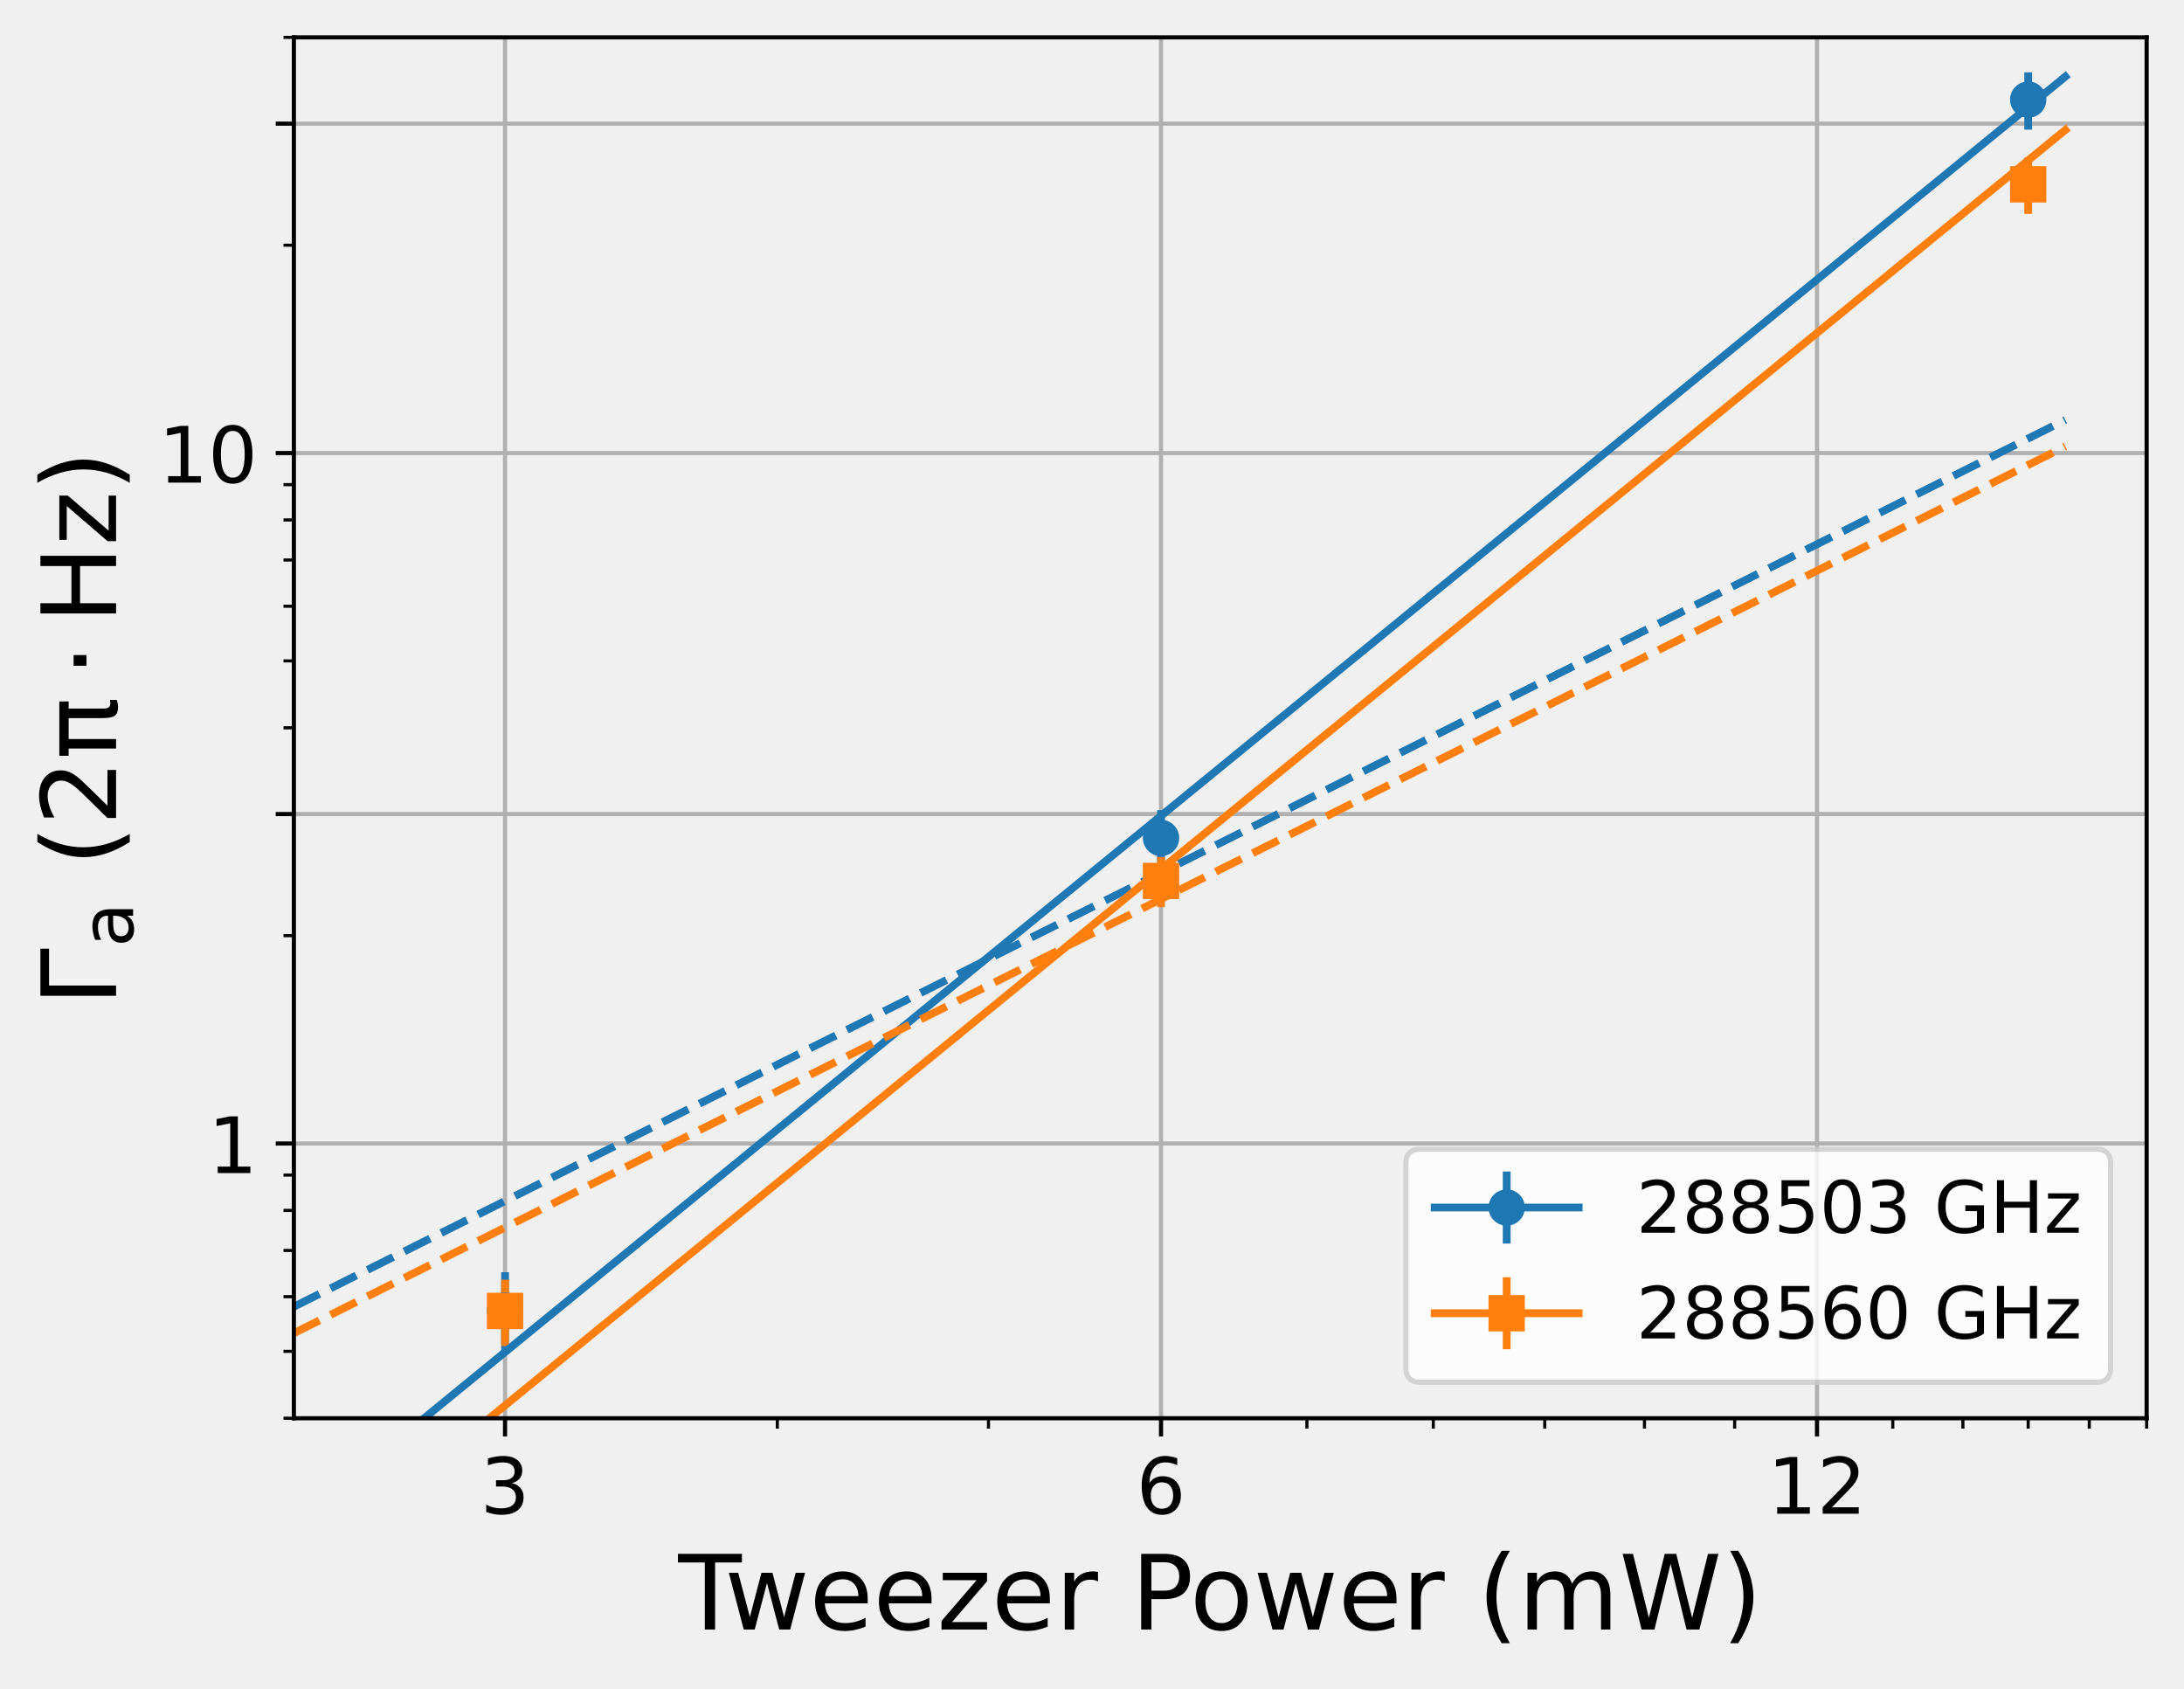
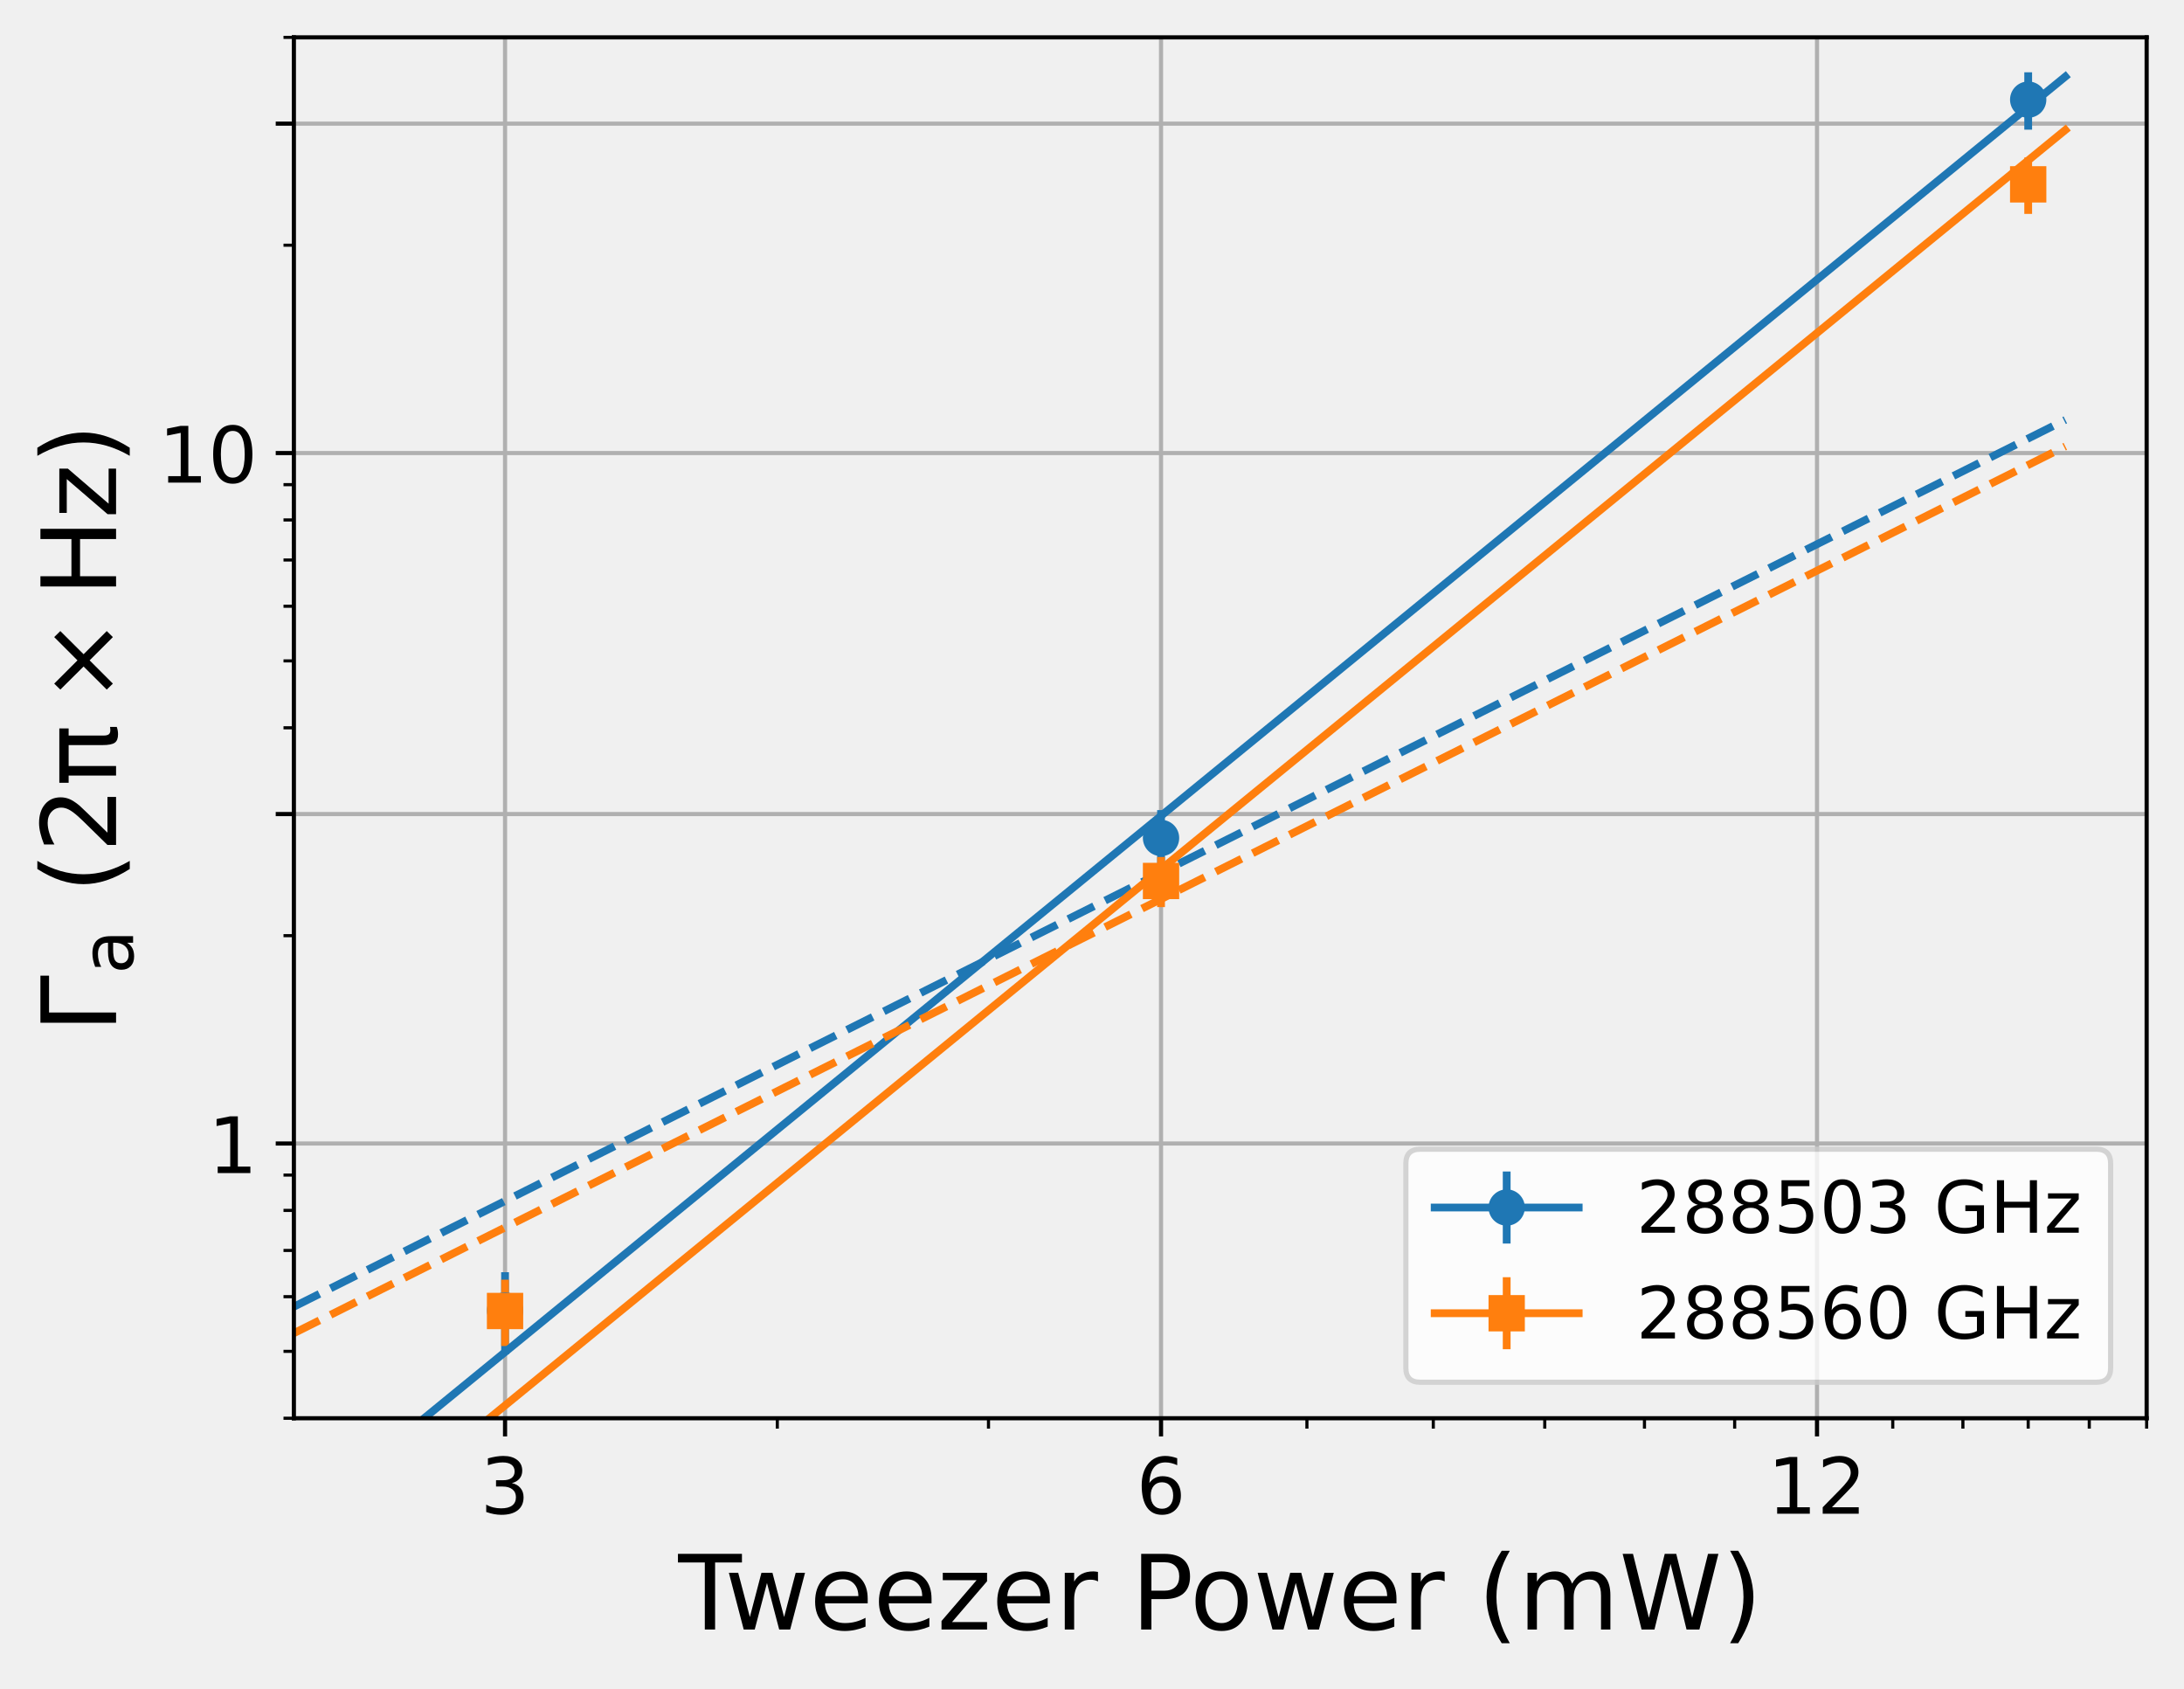
<svg xmlns="http://www.w3.org/2000/svg" xmlns:xlink="http://www.w3.org/1999/xlink" height="325.385pt" version="1.1" viewBox="0 0 420.964 325.385" width="420.964pt">
  <defs>
    <style type="text/css">*{stroke-linecap:butt;stroke-linejoin:round;}</style>
  </defs>
  <g id="figure_1">
    <g id="patch_1">
      <path d="M 0 325.385  L 420.964 325.385  L 420.964 0  L 0 0  z " style="fill:none;" />
    </g>
    <g id="axes_1">
      <g id="patch_2">
        <path d="M 56.644 273.312  L 413.764 273.312  L 413.764 7.2  L 56.644 7.2  z " style="fill:none;" />
      </g>
      <g id="matplotlib.axis_1">
        <g id="xtick_1">
          <g id="line2d_1">
            <path clip-path="url(#pf7d0f7ad61)" d="M 97.348 273.312  L 97.348 7.2  " style="fill:none;stroke:#b0b0b0;stroke-linecap:square;stroke-width:0.8;" />
          </g>
          <g id="line2d_2">
            <defs>
              <path d="M 0 0  L 0 3.5  " id="m005f0a59be" style="stroke:#000000;stroke-width:0.8;" />
            </defs>
            <g>
              <use style="stroke:#000000;stroke-width:0.8;" x="97.348" xlink:href="#m005f0a59be" y="273.312" />
            </g>
          </g>
          <g id="text_1">
            <g transform="translate(92.57638 291.7097)scale(0.15 -0.15)">
              <defs>
                <path d="M 40.578 39.312  Q 47.656 37.797 51.625 33  Q 55.609 28.219 55.609 21.188  Q 55.609 10.406 48.188 4.484  Q 40.766 -1.422 27.094 -1.422  Q 22.516 -1.422 17.656 -0.516  Q 12.797 0.391 7.625 2.203  L 7.625 11.719  Q 11.719 9.328 16.594 8.109  Q 21.484 6.891 26.812 6.891  Q 36.078 6.891 40.938 10.547  Q 45.797 14.203 45.797 21.188  Q 45.797 27.641 41.281 31.266  Q 36.766 34.906 28.719 34.906  L 20.219 34.906  L 20.219 43.016  L 29.109 43.016  Q 36.375 43.016 40.234 45.922  Q 44.094 48.828 44.094 54.297  Q 44.094 59.906 40.109 62.906  Q 36.141 65.922 28.719 65.922  Q 24.656 65.922 20.016 65.031  Q 15.375 64.156 9.812 62.312  L 9.812 71.094  Q 15.438 72.656 20.344 73.438  Q 25.25 74.219 29.594 74.219  Q 40.828 74.219 47.359 69.109  Q 53.906 64.016 53.906 55.328  Q 53.906 49.266 50.438 45.094  Q 46.969 40.922 40.578 39.312  z " id="DejaVuSans-51" />
              </defs>
              <use xlink:href="#DejaVuSans-51" />
            </g>
          </g>
        </g>
        <g id="xtick_2">
          <g id="line2d_3">
            <path clip-path="url(#pf7d0f7ad61)" d="M 223.788 273.312  L 223.788 7.2  " style="fill:none;stroke:#b0b0b0;stroke-linecap:square;stroke-width:0.8;" />
          </g>
          <g id="line2d_4">
            <g>
              <use style="stroke:#000000;stroke-width:0.8;" x="223.788" xlink:href="#m005f0a59be" y="273.312" />
            </g>
          </g>
          <g id="text_2">
            <g transform="translate(219.0161 291.7097)scale(0.15 -0.15)">
              <defs>
                <path d="M 33.016 40.375  Q 26.375 40.375 22.484 35.828  Q 18.609 31.297 18.609 23.391  Q 18.609 15.531 22.484 10.953  Q 26.375 6.391 33.016 6.391  Q 39.656 6.391 43.531 10.953  Q 47.406 15.531 47.406 23.391  Q 47.406 31.297 43.531 35.828  Q 39.656 40.375 33.016 40.375  z M 52.594 71.297  L 52.594 62.312  Q 48.875 64.062 45.094 64.984  Q 41.312 65.922 37.594 65.922  Q 27.828 65.922 22.672 59.328  Q 17.531 52.734 16.797 39.406  Q 19.672 43.656 24.016 45.922  Q 28.375 48.188 33.594 48.188  Q 44.578 48.188 50.953 41.516  Q 57.328 34.859 57.328 23.391  Q 57.328 12.156 50.688 5.359  Q 44.047 -1.422 33.016 -1.422  Q 20.359 -1.422 13.672 8.266  Q 6.984 17.969 6.984 36.375  Q 6.984 53.656 15.188 63.938  Q 23.391 74.219 37.203 74.219  Q 40.922 74.219 44.703 73.484  Q 48.484 72.75 52.594 71.297  z " id="DejaVuSans-54" />
              </defs>
              <use xlink:href="#DejaVuSans-54" />
            </g>
          </g>
        </g>
        <g id="xtick_3">
          <g id="line2d_5">
            <path clip-path="url(#pf7d0f7ad61)" d="M 350.228 273.312  L 350.228 7.2  " style="fill:none;stroke:#b0b0b0;stroke-linecap:square;stroke-width:0.8;" />
          </g>
          <g id="line2d_6">
            <g>
              <use style="stroke:#000000;stroke-width:0.8;" x="350.228" xlink:href="#m005f0a59be" y="273.312" />
            </g>
          </g>
          <g id="text_3">
            <g transform="translate(340.684 291.7097)scale(0.15 -0.15)">
              <defs>
                <path d="M 12.406 8.297  L 28.516 8.297  L 28.516 63.922  L 10.984 60.406  L 10.984 69.391  L 28.422 72.906  L 38.281 72.906  L 38.281 8.297  L 54.391 8.297  L 54.391 0  L 12.406 0  z " id="DejaVuSans-49" />
                <path d="M 19.188 8.297  L 53.609 8.297  L 53.609 0  L 7.328 0  L 7.328 8.297  Q 12.938 14.109 22.625 23.891  Q 32.328 33.688 34.812 36.531  Q 39.547 41.844 41.422 45.531  Q 43.312 49.219 43.312 52.781  Q 43.312 58.594 39.234 62.25  Q 35.156 65.922 28.609 65.922  Q 23.969 65.922 18.812 64.312  Q 13.672 62.703 7.812 59.422  L 7.812 69.391  Q 13.766 71.781 18.938 73  Q 24.125 74.219 28.422 74.219  Q 39.75 74.219 46.484 68.547  Q 53.219 62.891 53.219 53.422  Q 53.219 48.922 51.531 44.891  Q 49.859 40.875 45.406 35.406  Q 44.188 33.984 37.641 27.219  Q 31.109 20.453 19.188 8.297  z " id="DejaVuSans-50" />
              </defs>
              <use xlink:href="#DejaVuSans-49" />
              <use x="63.623" xlink:href="#DejaVuSans-50" />
            </g>
          </g>
        </g>
        <g id="xtick_4">
          <g id="line2d_7">
            <defs>
              <path d="M 0 0  L 0 2  " id="m6449f80ab4" style="stroke:#000000;stroke-width:0.6;" />
            </defs>
            <g>
              <use style="stroke:#000000;stroke-width:0.6;" x="149.825" xlink:href="#m6449f80ab4" y="273.312" />
            </g>
          </g>
        </g>
        <g id="xtick_5">
          <g id="line2d_8">
            <g>
              <use style="stroke:#000000;stroke-width:0.6;" x="190.53" xlink:href="#m6449f80ab4" y="273.312" />
            </g>
          </g>
        </g>
        <g id="xtick_6">
          <g id="line2d_9">
            <g>
              <use style="stroke:#000000;stroke-width:0.6;" x="251.907" xlink:href="#m6449f80ab4" y="273.312" />
            </g>
          </g>
        </g>
        <g id="xtick_7">
          <g id="line2d_10">
            <g>
              <use style="stroke:#000000;stroke-width:0.6;" x="276.265" xlink:href="#m6449f80ab4" y="273.312" />
            </g>
          </g>
        </g>
        <g id="xtick_8">
          <g id="line2d_11">
            <g>
              <use style="stroke:#000000;stroke-width:0.6;" x="297.751" xlink:href="#m6449f80ab4" y="273.312" />
            </g>
          </g>
        </g>
        <g id="xtick_9">
          <g id="line2d_12">
            <g>
              <use style="stroke:#000000;stroke-width:0.6;" x="316.97" xlink:href="#m6449f80ab4" y="273.312" />
            </g>
          </g>
        </g>
        <g id="xtick_10">
          <g id="line2d_13">
            <g>
              <use style="stroke:#000000;stroke-width:0.6;" x="334.356" xlink:href="#m6449f80ab4" y="273.312" />
            </g>
          </g>
        </g>
        <g id="xtick_11">
          <g id="line2d_14">
            <g>
              <use style="stroke:#000000;stroke-width:0.6;" x="364.829" xlink:href="#m6449f80ab4" y="273.312" />
            </g>
          </g>
        </g>
        <g id="xtick_12">
          <g id="line2d_15">
            <g>
              <use style="stroke:#000000;stroke-width:0.6;" x="378.347" xlink:href="#m6449f80ab4" y="273.312" />
            </g>
          </g>
        </g>
        <g id="xtick_13">
          <g id="line2d_16">
            <g>
              <use style="stroke:#000000;stroke-width:0.6;" x="390.932" xlink:href="#m6449f80ab4" y="273.312" />
            </g>
          </g>
        </g>
        <g id="xtick_14">
          <g id="line2d_17">
            <g>
              <use style="stroke:#000000;stroke-width:0.6;" x="402.705" xlink:href="#m6449f80ab4" y="273.312" />
            </g>
          </g>
        </g>
        <g id="xtick_15">
          <g id="line2d_18">
            <g>
              <use style="stroke:#000000;stroke-width:0.6;" x="413.764" xlink:href="#m6449f80ab4" y="273.312" />
            </g>
          </g>
        </g>
        <g id="text_4">
          <g transform="translate(130.7334 314.0261)scale(0.2 -0.2)">
            <defs>
              <path d="M -0.297 72.906  L 61.375 72.906  L 61.375 64.594  L 35.5 64.594  L 35.5 0  L 25.594 0  L 25.594 64.594  L -0.297 64.594  z " id="DejaVuSans-84" />
              <path d="M 4.203 54.688  L 13.188 54.688  L 24.422 12.016  L 35.594 54.688  L 46.188 54.688  L 57.422 12.016  L 68.609 54.688  L 77.594 54.688  L 63.281 0  L 52.688 0  L 40.922 44.828  L 29.109 0  L 18.5 0  z " id="DejaVuSans-119" />
              <path d="M 56.203 29.594  L 56.203 25.203  L 14.891 25.203  Q 15.484 15.922 20.484 11.062  Q 25.484 6.203 34.422 6.203  Q 39.594 6.203 44.453 7.469  Q 49.312 8.734 54.109 11.281  L 54.109 2.781  Q 49.266 0.734 44.188 -0.344  Q 39.109 -1.422 33.891 -1.422  Q 20.797 -1.422 13.156 6.188  Q 5.516 13.812 5.516 26.812  Q 5.516 40.234 12.766 48.109  Q 20.016 56 32.328 56  Q 43.359 56 49.781 48.891  Q 56.203 41.797 56.203 29.594  z M 47.219 32.234  Q 47.125 39.594 43.094 43.984  Q 39.062 48.391 32.422 48.391  Q 24.906 48.391 20.391 44.141  Q 15.875 39.891 15.188 32.172  z " id="DejaVuSans-101" />
              <path d="M 5.516 54.688  L 48.188 54.688  L 48.188 46.484  L 14.406 7.172  L 48.188 7.172  L 48.188 0  L 4.297 0  L 4.297 8.203  L 38.094 47.516  L 5.516 47.516  z " id="DejaVuSans-122" />
              <path d="M 41.109 46.297  Q 39.594 47.172 37.812 47.578  Q 36.031 48 33.891 48  Q 26.266 48 22.188 43.047  Q 18.109 38.094 18.109 28.812  L 18.109 0  L 9.078 0  L 9.078 54.688  L 18.109 54.688  L 18.109 46.188  Q 20.953 51.172 25.484 53.578  Q 30.031 56 36.531 56  Q 37.453 56 38.578 55.875  Q 39.703 55.766 41.062 55.516  z " id="DejaVuSans-114" />
              <path id="DejaVuSans-32" />
              <path d="M 19.672 64.797  L 19.672 37.406  L 32.078 37.406  Q 38.969 37.406 42.719 40.969  Q 46.484 44.531 46.484 51.125  Q 46.484 57.672 42.719 61.234  Q 38.969 64.797 32.078 64.797  z M 9.812 72.906  L 32.078 72.906  Q 44.344 72.906 50.609 67.359  Q 56.891 61.812 56.891 51.125  Q 56.891 40.328 50.609 34.812  Q 44.344 29.297 32.078 29.297  L 19.672 29.297  L 19.672 0  L 9.812 0  z " id="DejaVuSans-80" />
              <path d="M 30.609 48.391  Q 23.391 48.391 19.188 42.75  Q 14.984 37.109 14.984 27.297  Q 14.984 17.484 19.156 11.844  Q 23.344 6.203 30.609 6.203  Q 37.797 6.203 41.984 11.859  Q 46.188 17.531 46.188 27.297  Q 46.188 37.016 41.984 42.703  Q 37.797 48.391 30.609 48.391  z M 30.609 56  Q 42.328 56 49.016 48.375  Q 55.719 40.766 55.719 27.297  Q 55.719 13.875 49.016 6.219  Q 42.328 -1.422 30.609 -1.422  Q 18.844 -1.422 12.172 6.219  Q 5.516 13.875 5.516 27.297  Q 5.516 40.766 12.172 48.375  Q 18.844 56 30.609 56  z " id="DejaVuSans-111" />
              <path d="M 31 75.875  Q 24.469 64.656 21.281 53.656  Q 18.109 42.672 18.109 31.391  Q 18.109 20.125 21.312 9.062  Q 24.516 -2 31 -13.188  L 23.188 -13.188  Q 15.875 -1.703 12.234 9.375  Q 8.594 20.453 8.594 31.391  Q 8.594 42.281 12.203 53.312  Q 15.828 64.359 23.188 75.875  z " id="DejaVuSans-40" />
              <path d="M 52 44.188  Q 55.375 50.25 60.062 53.125  Q 64.75 56 71.094 56  Q 79.641 56 84.281 50.016  Q 88.922 44.047 88.922 33.016  L 88.922 0  L 79.891 0  L 79.891 32.719  Q 79.891 40.578 77.094 44.375  Q 74.312 48.188 68.609 48.188  Q 61.625 48.188 57.562 43.547  Q 53.516 38.922 53.516 30.906  L 53.516 0  L 44.484 0  L 44.484 32.719  Q 44.484 40.625 41.703 44.406  Q 38.922 48.188 33.109 48.188  Q 26.219 48.188 22.156 43.531  Q 18.109 38.875 18.109 30.906  L 18.109 0  L 9.078 0  L 9.078 54.688  L 18.109 54.688  L 18.109 46.188  Q 21.188 51.219 25.484 53.609  Q 29.781 56 35.688 56  Q 41.656 56 45.828 52.969  Q 50 49.953 52 44.188  z " id="DejaVuSans-109" />
              <path d="M 3.328 72.906  L 13.281 72.906  L 28.609 11.281  L 43.891 72.906  L 54.984 72.906  L 70.312 11.281  L 85.594 72.906  L 95.609 72.906  L 77.297 0  L 64.891 0  L 49.516 63.281  L 33.984 0  L 21.578 0  z " id="DejaVuSans-87" />
              <path d="M 8.016 75.875  L 15.828 75.875  Q 23.141 64.359 26.781 53.312  Q 30.422 42.281 30.422 31.391  Q 30.422 20.453 26.781 9.375  Q 23.141 -1.703 15.828 -13.188  L 8.016 -13.188  Q 14.5 -2 17.703 9.062  Q 20.906 20.125 20.906 31.391  Q 20.906 42.672 17.703 53.656  Q 14.5 64.656 8.016 75.875  z " id="DejaVuSans-41" />
            </defs>
            <use xlink:href="#DejaVuSans-84" />
            <use x="44.584" xlink:href="#DejaVuSans-119" />
            <use x="126.371" xlink:href="#DejaVuSans-101" />
            <use x="187.895" xlink:href="#DejaVuSans-101" />
            <use x="249.418" xlink:href="#DejaVuSans-122" />
            <use x="301.908" xlink:href="#DejaVuSans-101" />
            <use x="363.432" xlink:href="#DejaVuSans-114" />
            <use x="404.545" xlink:href="#DejaVuSans-32" />
            <use x="436.332" xlink:href="#DejaVuSans-80" />
            <use x="493.01" xlink:href="#DejaVuSans-111" />
            <use x="554.191" xlink:href="#DejaVuSans-119" />
            <use x="635.979" xlink:href="#DejaVuSans-101" />
            <use x="697.502" xlink:href="#DejaVuSans-114" />
            <use x="738.615" xlink:href="#DejaVuSans-32" />
            <use x="770.402" xlink:href="#DejaVuSans-40" />
            <use x="809.416" xlink:href="#DejaVuSans-109" />
            <use x="906.828" xlink:href="#DejaVuSans-87" />
            <use x="1005.705" xlink:href="#DejaVuSans-41" />
          </g>
        </g>
      </g>
      <g id="matplotlib.axis_2">
        <g id="ytick_1">
          <g id="line2d_19">
            <path clip-path="url(#pf7d0f7ad61)" d="M 56.644 220.364  L 413.764 220.364  " style="fill:none;stroke:#b0b0b0;stroke-linecap:square;stroke-width:0.8;" />
          </g>
          <g id="line2d_20">
            <defs>
              <path d="M 0 0  L -3.5 0  " id="mc3ce260a5b" style="stroke:#000000;stroke-width:0.8;" />
            </defs>
            <g>
              <use style="stroke:#000000;stroke-width:0.8;" x="56.644" xlink:href="#mc3ce260a5b" y="220.364" />
            </g>
          </g>
          <g id="text_5">
            <g transform="translate(40.1 226.0625)scale(0.15 -0.15)">
              <use xlink:href="#DejaVuSans-49" />
            </g>
          </g>
        </g>
        <g id="ytick_2">
          <g id="line2d_21">
            <path clip-path="url(#pf7d0f7ad61)" d="M 56.644 156.88  L 413.764 156.88  " style="fill:none;stroke:#b0b0b0;stroke-linecap:square;stroke-width:0.8;" />
          </g>
          <g id="line2d_22">
            <g>
              <use style="stroke:#000000;stroke-width:0.8;" x="56.644" xlink:href="#mc3ce260a5b" y="156.88" />
            </g>
          </g>
        </g>
        <g id="ytick_3">
          <g id="line2d_23">
            <path clip-path="url(#pf7d0f7ad61)" d="M 56.644 87.308  L 413.764 87.308  " style="fill:none;stroke:#b0b0b0;stroke-linecap:square;stroke-width:0.8;" />
          </g>
          <g id="line2d_24">
            <g>
              <use style="stroke:#000000;stroke-width:0.8;" x="56.644" xlink:href="#mc3ce260a5b" y="87.308" />
            </g>
          </g>
          <g id="text_6">
            <g transform="translate(30.55625 93.00652)scale(0.15 -0.15)">
              <defs>
                <path d="M 31.781 66.406  Q 24.172 66.406 20.328 58.906  Q 16.5 51.422 16.5 36.375  Q 16.5 21.391 20.328 13.891  Q 24.172 6.391 31.781 6.391  Q 39.453 6.391 43.281 13.891  Q 47.125 21.391 47.125 36.375  Q 47.125 51.422 43.281 58.906  Q 39.453 66.406 31.781 66.406  z M 31.781 74.219  Q 44.047 74.219 50.516 64.516  Q 56.984 54.828 56.984 36.375  Q 56.984 17.969 50.516 8.266  Q 44.047 -1.422 31.781 -1.422  Q 19.531 -1.422 13.062 8.266  Q 6.594 17.969 6.594 36.375  Q 6.594 54.828 13.062 64.516  Q 19.531 74.219 31.781 74.219  z " id="DejaVuSans-48" />
              </defs>
              <use xlink:href="#DejaVuSans-49" />
              <use x="63.623" xlink:href="#DejaVuSans-48" />
            </g>
          </g>
        </g>
        <g id="ytick_4">
          <g id="line2d_25">
            <path clip-path="url(#pf7d0f7ad61)" d="M 56.644 23.824  L 413.764 23.824  " style="fill:none;stroke:#b0b0b0;stroke-linecap:square;stroke-width:0.8;" />
          </g>
          <g id="line2d_26">
            <g>
              <use style="stroke:#000000;stroke-width:0.8;" x="56.644" xlink:href="#mc3ce260a5b" y="23.824" />
            </g>
          </g>
        </g>
        <g id="ytick_5">
          <g id="line2d_27">
            <defs>
              <path d="M 0 0  L -2 0  " id="md0f4fded07" style="stroke:#000000;stroke-width:0.6;" />
            </defs>
            <g>
              <use style="stroke:#000000;stroke-width:0.6;" x="56.644" xlink:href="#md0f4fded07" y="273.312" />
            </g>
          </g>
        </g>
        <g id="ytick_6">
          <g id="line2d_28">
            <g>
              <use style="stroke:#000000;stroke-width:0.6;" x="56.644" xlink:href="#md0f4fded07" y="260.418" />
            </g>
          </g>
        </g>
        <g id="ytick_7">
          <g id="line2d_29">
            <g>
              <use style="stroke:#000000;stroke-width:0.6;" x="56.644" xlink:href="#md0f4fded07" y="249.882" />
            </g>
          </g>
        </g>
        <g id="ytick_8">
          <g id="line2d_30">
            <g>
              <use style="stroke:#000000;stroke-width:0.6;" x="56.644" xlink:href="#md0f4fded07" y="240.974" />
            </g>
          </g>
        </g>
        <g id="ytick_9">
          <g id="line2d_31">
            <g>
              <use style="stroke:#000000;stroke-width:0.6;" x="56.644" xlink:href="#md0f4fded07" y="233.258" />
            </g>
          </g>
        </g>
        <g id="ytick_10">
          <g id="line2d_32">
            <g>
              <use style="stroke:#000000;stroke-width:0.6;" x="56.644" xlink:href="#md0f4fded07" y="226.452" />
            </g>
          </g>
        </g>
        <g id="ytick_11">
          <g id="line2d_33">
            <g>
              <use style="stroke:#000000;stroke-width:0.6;" x="56.644" xlink:href="#md0f4fded07" y="180.31" />
            </g>
          </g>
        </g>
        <g id="ytick_12">
          <g id="line2d_34">
            <g>
              <use style="stroke:#000000;stroke-width:0.6;" x="56.644" xlink:href="#md0f4fded07" y="140.256" />
            </g>
          </g>
        </g>
        <g id="ytick_13">
          <g id="line2d_35">
            <g>
              <use style="stroke:#000000;stroke-width:0.6;" x="56.644" xlink:href="#md0f4fded07" y="127.362" />
            </g>
          </g>
        </g>
        <g id="ytick_14">
          <g id="line2d_36">
            <g>
              <use style="stroke:#000000;stroke-width:0.6;" x="56.644" xlink:href="#md0f4fded07" y="116.826" />
            </g>
          </g>
        </g>
        <g id="ytick_15">
          <g id="line2d_37">
            <g>
              <use style="stroke:#000000;stroke-width:0.6;" x="56.644" xlink:href="#md0f4fded07" y="107.918" />
            </g>
          </g>
        </g>
        <g id="ytick_16">
          <g id="line2d_38">
            <g>
              <use style="stroke:#000000;stroke-width:0.6;" x="56.644" xlink:href="#md0f4fded07" y="100.202" />
            </g>
          </g>
        </g>
        <g id="ytick_17">
          <g id="line2d_39">
            <g>
              <use style="stroke:#000000;stroke-width:0.6;" x="56.644" xlink:href="#md0f4fded07" y="93.396" />
            </g>
          </g>
        </g>
        <g id="ytick_18">
          <g id="line2d_40">
            <g>
              <use style="stroke:#000000;stroke-width:0.6;" x="56.644" xlink:href="#md0f4fded07" y="47.254" />
            </g>
          </g>
        </g>
        <g id="ytick_19">
          <g id="line2d_41">
            <g>
              <use style="stroke:#000000;stroke-width:0.6;" x="56.644" xlink:href="#md0f4fded07" y="7.2" />
            </g>
          </g>
        </g>
        <g id="text_7">
-           <g transform="translate(22.39688 193.856)rotate(-90)scale(0.2 -0.2)">
+           <g transform="translate(22.39688 199.056)rotate(-90)scale(0.2 -0.2)">
            <defs>
              <path d="M 9.812 0  L 9.812 72.906  L 55.172 72.906  L 55.172 64.594  L 19.672 64.594  L 19.672 0  z " id="DejaVuSans-915" />
              <path d="M 34.281 27.484  Q 23.391 27.484 19.188 25  Q 14.984 22.516 14.984 16.5  Q 14.984 11.719 18.141 8.906  Q 21.297 6.109 26.703 6.109  Q 34.188 6.109 38.703 11.406  Q 43.219 16.703 43.219 25.484  L 43.219 27.484  z M 52.203 31.203  L 52.203 0  L 43.219 0  L 43.219 8.297  Q 40.141 3.328 35.547 0.953  Q 30.953 -1.422 24.312 -1.422  Q 15.922 -1.422 10.953 3.297  Q 6 8.016 6 15.922  Q 6 25.141 12.172 29.828  Q 18.359 34.516 30.609 34.516  L 43.219 34.516  L 43.219 35.406  Q 43.219 41.609 39.141 45  Q 35.062 48.391 27.688 48.391  Q 23 48.391 18.547 47.266  Q 14.109 46.141 10.016 43.891  L 10.016 52.203  Q 14.938 54.109 19.578 55.047  Q 24.219 56 28.609 56  Q 40.484 56 46.344 49.844  Q 52.203 43.703 52.203 31.203  z " id="DejaVuSans-97" />
              <path d="M 3.609 54.688  L 56 54.688  L 56 45.703  L 49.125 45.703  L 49.125 12.109  Q 49.125 8.594 50.312 7.047  Q 51.516 5.516 54.203 5.516  Q 54.938 5.516 56 5.641  Q 57.078 5.766 57.422 5.812  L 57.422 -0.688  Q 55.719 -1.312 53.906 -1.609  Q 52.094 -1.906 50.297 -1.906  Q 44.438 -1.906 42.188 1.297  Q 39.938 4.5 39.938 13.094  L 39.938 45.703  L 19.781 45.703  L 19.781 0  L 10.594 0  L 10.594 45.703  L 3.609 45.703  z " id="DejaVuSans-960" />
-               <path d="M 10.688 40.922  L 21 40.922  L 21 28.516  L 10.688 28.516  z " id="DejaVuSans-8901" />
+               <path d="M 70.125 53.719  L 47.797 31.297  L 70.125 8.984  L 64.312 3.078  L 41.891 25.484  L 19.484 3.078  L 13.719 8.984  L 35.984 31.297  L 13.719 53.719  L 19.484 59.625  L 41.891 37.203  L 64.312 59.625  z " id="DejaVuSans-215" />
              <path d="M 9.812 72.906  L 19.672 72.906  L 19.672 43.016  L 55.516 43.016  L 55.516 72.906  L 65.375 72.906  L 65.375 0  L 55.516 0  L 55.516 34.719  L 19.672 34.719  L 19.672 0  L 9.812 0  z " id="DejaVuSans-72" />
            </defs>
            <use transform="translate(0 0.125)" xlink:href="#DejaVuSans-915" />
            <use transform="translate(56.66992 -16.28125)scale(0.7)" xlink:href="#DejaVuSans-97" />
            <use transform="translate(134.7702 0.125)" xlink:href="#DejaVuSans-40" />
            <use transform="translate(173.7839 0.125)" xlink:href="#DejaVuSans-50" />
            <use transform="translate(237.4069 0.125)" xlink:href="#DejaVuSans-960" />
-             <use transform="translate(317.0944 0.125)" xlink:href="#DejaVuSans-8901" />
-             <use transform="translate(368.3639 0.125)" xlink:href="#DejaVuSans-72" />
-             <use transform="translate(443.5592 0.125)" xlink:href="#DejaVuSans-122" />
-             <use transform="translate(496.0495 0.125)" xlink:href="#DejaVuSans-41" />
+             <use transform="translate(317.0944 0.125)" xlink:href="#DejaVuSans-215" />
+             <use transform="translate(420.3659 0.125)" xlink:href="#DejaVuSans-72" />
+             <use transform="translate(495.5612 0.125)" xlink:href="#DejaVuSans-122" />
+             <use transform="translate(548.0514 0.125)" xlink:href="#DejaVuSans-41" />
          </g>
        </g>
      </g>
      <g id="LineCollection_1" />
      <g id="LineCollection_2" />
      <g id="LineCollection_3">
        <path clip-path="url(#pf7d0f7ad61)" d="M 390.932 24.991  L 390.932 13.934  " style="fill:none;stroke:#1f77b4;stroke-width:1.5;" />
        <path clip-path="url(#pf7d0f7ad61)" d="M 223.788 167.415  L 223.788 156.114  " style="fill:none;stroke:#1f77b4;stroke-width:1.5;" />
        <path clip-path="url(#pf7d0f7ad61)" d="M 97.348 260.998  L 97.348 245.168  " style="fill:none;stroke:#1f77b4;stroke-width:1.5;" />
      </g>
      <g id="LineCollection_4">
        <path clip-path="url(#pf7d0f7ad61)" d="M 390.932 41.223  L 390.932 30.342  " style="fill:none;stroke:#ff7f0e;stroke-width:1.5;" />
        <path clip-path="url(#pf7d0f7ad61)" d="M 223.788 174.802  L 223.788 165.149  " style="fill:none;stroke:#ff7f0e;stroke-width:1.5;" />
        <path clip-path="url(#pf7d0f7ad61)" d="M 97.348 259.387  L 97.348 246.606  " style="fill:none;stroke:#ff7f0e;stroke-width:1.5;" />
      </g>
      <g id="line2d_42">
        <path clip-path="url(#pf7d0f7ad61)" d="M 56.607 251.837  L 398.087 80.921  L 398.087 80.921  " style="fill:none;stroke:#1f77b4;stroke-dasharray:5.55,2.4;stroke-dashoffset:0;stroke-width:1.5;" />
      </g>
      <g id="line2d_43">
        <path clip-path="url(#pf7d0f7ad61)" d="M 56.607 293.859  L 398.087 14.768  L 398.087 14.768  " style="fill:none;stroke:#1f77b4;stroke-linecap:square;stroke-width:1.5;" />
      </g>
      <g id="line2d_44">
        <path clip-path="url(#pf7d0f7ad61)" d="M 56.607 256.938  L 398.087 86.022  L 398.087 86.022  " style="fill:none;stroke:#ff7f0e;stroke-dasharray:5.55,2.4;stroke-dashoffset:0;stroke-width:1.5;" />
      </g>
      <g id="line2d_45">
        <path clip-path="url(#pf7d0f7ad61)" d="M 56.607 304.141  L 398.087 25.05  L 398.087 25.05  " style="fill:none;stroke:#ff7f0e;stroke-linecap:square;stroke-width:1.5;" />
      </g>
      <g id="line2d_46" />
      <g id="line2d_47" />
      <g id="line2d_48">
        <defs>
          <path d="M 0 3  C 0.796 3 1.559 2.684 2.121 2.121  C 2.684 1.559 3 0.796 3 0  C 3 -0.796 2.684 -1.559 2.121 -2.121  C 1.559 -2.684 0.796 -3 0 -3  C -0.796 -3 -1.559 -2.684 -2.121 -2.121  C -2.684 -1.559 -3 -0.796 -3 0  C -3 0.796 -2.684 1.559 -2.121 2.121  C -1.559 2.684 -0.796 3 0 3  z " id="mcb2457e3ba" style="stroke:#1f77b4;" />
        </defs>
        <g clip-path="url(#pf7d0f7ad61)">
          <use style="fill:#1f77b4;stroke:#1f77b4;" x="390.932" xlink:href="#mcb2457e3ba" y="19.199" />
          <use style="fill:#1f77b4;stroke:#1f77b4;" x="223.788" xlink:href="#mcb2457e3ba" y="161.489" />
          <use style="fill:#1f77b4;stroke:#1f77b4;" x="97.348" xlink:href="#mcb2457e3ba" y="252.543" />
        </g>
      </g>
      <g id="line2d_49">
        <defs>
          <path d="M -3 3  L 3 3  L 3 -3  L -3 -3  z " id="m2f4e12baed" style="stroke:#ff7f0e;stroke-linejoin:miter;" />
        </defs>
        <g clip-path="url(#pf7d0f7ad61)">
          <use style="fill:#ff7f0e;stroke:#ff7f0e;stroke-linejoin:miter;" x="390.932" xlink:href="#m2f4e12baed" y="35.527" />
          <use style="fill:#ff7f0e;stroke:#ff7f0e;stroke-linejoin:miter;" x="223.788" xlink:href="#m2f4e12baed" y="169.774" />
          <use style="fill:#ff7f0e;stroke:#ff7f0e;stroke-linejoin:miter;" x="97.348" xlink:href="#m2f4e12baed" y="252.644" />
        </g>
      </g>
      <g id="patch_3">
        <path d="M 56.644 273.312  L 56.644 7.2  " style="fill:none;stroke:#000000;stroke-linecap:square;stroke-linejoin:miter;stroke-width:0.8;" />
      </g>
      <g id="patch_4">
        <path d="M 413.764 273.312  L 413.764 7.2  " style="fill:none;stroke:#000000;stroke-linecap:square;stroke-linejoin:miter;stroke-width:0.8;" />
      </g>
      <g id="patch_5">
        <path d="M 56.644 273.312  L 413.764 273.312  " style="fill:none;stroke:#000000;stroke-linecap:square;stroke-linejoin:miter;stroke-width:0.8;" />
      </g>
      <g id="patch_6">
        <path d="M 56.644 7.2  L 413.764 7.2  " style="fill:none;stroke:#000000;stroke-linecap:square;stroke-linejoin:miter;stroke-width:0.8;" />
      </g>
      <g id="legend_1">
        <g id="patch_7">
          <path d="M 273.756 266.372  L 404.048 266.372  Q 406.824 266.372 406.824 263.596  L 406.824 224.238  Q 406.824 221.462 404.048 221.462  L 273.756 221.462  Q 270.98 221.462 270.98 224.238  L 270.98 263.596  Q 270.98 266.372 273.756 266.372  z " style="fill:#ffffff;opacity:0.8;stroke:#cccccc;stroke-linejoin:miter;" />
        </g>
        <g id="LineCollection_5">
          <path d="M 290.412 239.642  L 290.412 225.762  " style="fill:none;stroke:#1f77b4;stroke-width:1.5;" />
        </g>
        <g id="line2d_50">
          <path d="M 276.532 232.702  L 304.292 232.702  " style="fill:none;stroke:#1f77b4;stroke-linecap:square;stroke-width:1.5;" />
        </g>
        <g id="line2d_51">
          <g>
            <use style="fill:#1f77b4;stroke:#1f77b4;" x="290.412" xlink:href="#mcb2457e3ba" y="232.702" />
          </g>
        </g>
        <g id="text_8">
          <g transform="translate(315.3958 237.5602)scale(0.1388 -0.1388)">
            <defs>
              <path d="M 31.781 34.625  Q 24.75 34.625 20.719 30.859  Q 16.703 27.094 16.703 20.516  Q 16.703 13.922 20.719 10.156  Q 24.75 6.391 31.781 6.391  Q 38.812 6.391 42.859 10.172  Q 46.922 13.969 46.922 20.516  Q 46.922 27.094 42.891 30.859  Q 38.875 34.625 31.781 34.625  z M 21.922 38.812  Q 15.578 40.375 12.031 44.719  Q 8.5 49.078 8.5 55.328  Q 8.5 64.062 14.719 69.141  Q 20.953 74.219 31.781 74.219  Q 42.672 74.219 48.875 69.141  Q 55.078 64.062 55.078 55.328  Q 55.078 49.078 51.531 44.719  Q 48 40.375 41.703 38.812  Q 48.828 37.156 52.797 32.312  Q 56.781 27.484 56.781 20.516  Q 56.781 9.906 50.312 4.234  Q 43.844 -1.422 31.781 -1.422  Q 19.734 -1.422 13.25 4.234  Q 6.781 9.906 6.781 20.516  Q 6.781 27.484 10.781 32.312  Q 14.797 37.156 21.922 38.812  z M 18.312 54.391  Q 18.312 48.734 21.844 45.562  Q 25.391 42.391 31.781 42.391  Q 38.141 42.391 41.719 45.562  Q 45.312 48.734 45.312 54.391  Q 45.312 60.062 41.719 63.234  Q 38.141 66.406 31.781 66.406  Q 25.391 66.406 21.844 63.234  Q 18.312 60.062 18.312 54.391  z " id="DejaVuSans-56" />
              <path d="M 10.797 72.906  L 49.516 72.906  L 49.516 64.594  L 19.828 64.594  L 19.828 46.734  Q 21.969 47.469 24.109 47.828  Q 26.266 48.188 28.422 48.188  Q 40.625 48.188 47.75 41.5  Q 54.891 34.812 54.891 23.391  Q 54.891 11.625 47.562 5.094  Q 40.234 -1.422 26.906 -1.422  Q 22.312 -1.422 17.547 -0.641  Q 12.797 0.141 7.719 1.703  L 7.719 11.625  Q 12.109 9.234 16.797 8.062  Q 21.484 6.891 26.703 6.891  Q 35.156 6.891 40.078 11.328  Q 45.016 15.766 45.016 23.391  Q 45.016 31 40.078 35.438  Q 35.156 39.891 26.703 39.891  Q 22.75 39.891 18.812 39.016  Q 14.891 38.141 10.797 36.281  z " id="DejaVuSans-53" />
              <path d="M 59.516 10.406  L 59.516 29.984  L 43.406 29.984  L 43.406 38.094  L 69.281 38.094  L 69.281 6.781  Q 63.578 2.734 56.688 0.656  Q 49.812 -1.422 42 -1.422  Q 24.906 -1.422 15.25 8.562  Q 5.609 18.562 5.609 36.375  Q 5.609 54.25 15.25 64.234  Q 24.906 74.219 42 74.219  Q 49.125 74.219 55.547 72.453  Q 61.969 70.703 67.391 67.281  L 67.391 56.781  Q 61.922 61.422 55.766 63.766  Q 49.609 66.109 42.828 66.109  Q 29.438 66.109 22.719 58.641  Q 16.016 51.172 16.016 36.375  Q 16.016 21.625 22.719 14.156  Q 29.438 6.688 42.828 6.688  Q 48.047 6.688 52.141 7.594  Q 56.25 8.5 59.516 10.406  z " id="DejaVuSans-71" />
            </defs>
            <use xlink:href="#DejaVuSans-50" />
            <use x="63.623" xlink:href="#DejaVuSans-56" />
            <use x="127.246" xlink:href="#DejaVuSans-56" />
            <use x="190.869" xlink:href="#DejaVuSans-53" />
            <use x="254.492" xlink:href="#DejaVuSans-48" />
            <use x="318.115" xlink:href="#DejaVuSans-51" />
            <use x="381.738" xlink:href="#DejaVuSans-32" />
            <use x="413.525" xlink:href="#DejaVuSans-71" />
            <use x="491.016" xlink:href="#DejaVuSans-72" />
            <use x="566.211" xlink:href="#DejaVuSans-122" />
          </g>
        </g>
        <g id="LineCollection_6">
          <path d="M 290.412 260.015  L 290.412 246.135  " style="fill:none;stroke:#ff7f0e;stroke-width:1.5;" />
        </g>
        <g id="line2d_52">
          <path d="M 276.532 253.075  L 304.292 253.075  " style="fill:none;stroke:#ff7f0e;stroke-linecap:square;stroke-width:1.5;" />
        </g>
        <g id="line2d_53">
          <g>
            <use style="fill:#ff7f0e;stroke:#ff7f0e;stroke-linejoin:miter;" x="290.412" xlink:href="#m2f4e12baed" y="253.075" />
          </g>
        </g>
        <g id="text_9">
          <g transform="translate(315.3958 257.9334)scale(0.1388 -0.1388)">
            <use xlink:href="#DejaVuSans-50" />
            <use x="63.623" xlink:href="#DejaVuSans-56" />
            <use x="127.246" xlink:href="#DejaVuSans-56" />
            <use x="190.869" xlink:href="#DejaVuSans-53" />
            <use x="254.492" xlink:href="#DejaVuSans-54" />
            <use x="318.115" xlink:href="#DejaVuSans-48" />
            <use x="381.738" xlink:href="#DejaVuSans-32" />
            <use x="413.525" xlink:href="#DejaVuSans-71" />
            <use x="491.016" xlink:href="#DejaVuSans-72" />
            <use x="566.211" xlink:href="#DejaVuSans-122" />
          </g>
        </g>
      </g>
    </g>
  </g>
  <defs>
    <clipPath id="pf7d0f7ad61">
      <rect height="266.112" width="357.12" x="56.644" y="7.2" />
    </clipPath>
  </defs>
</svg>
